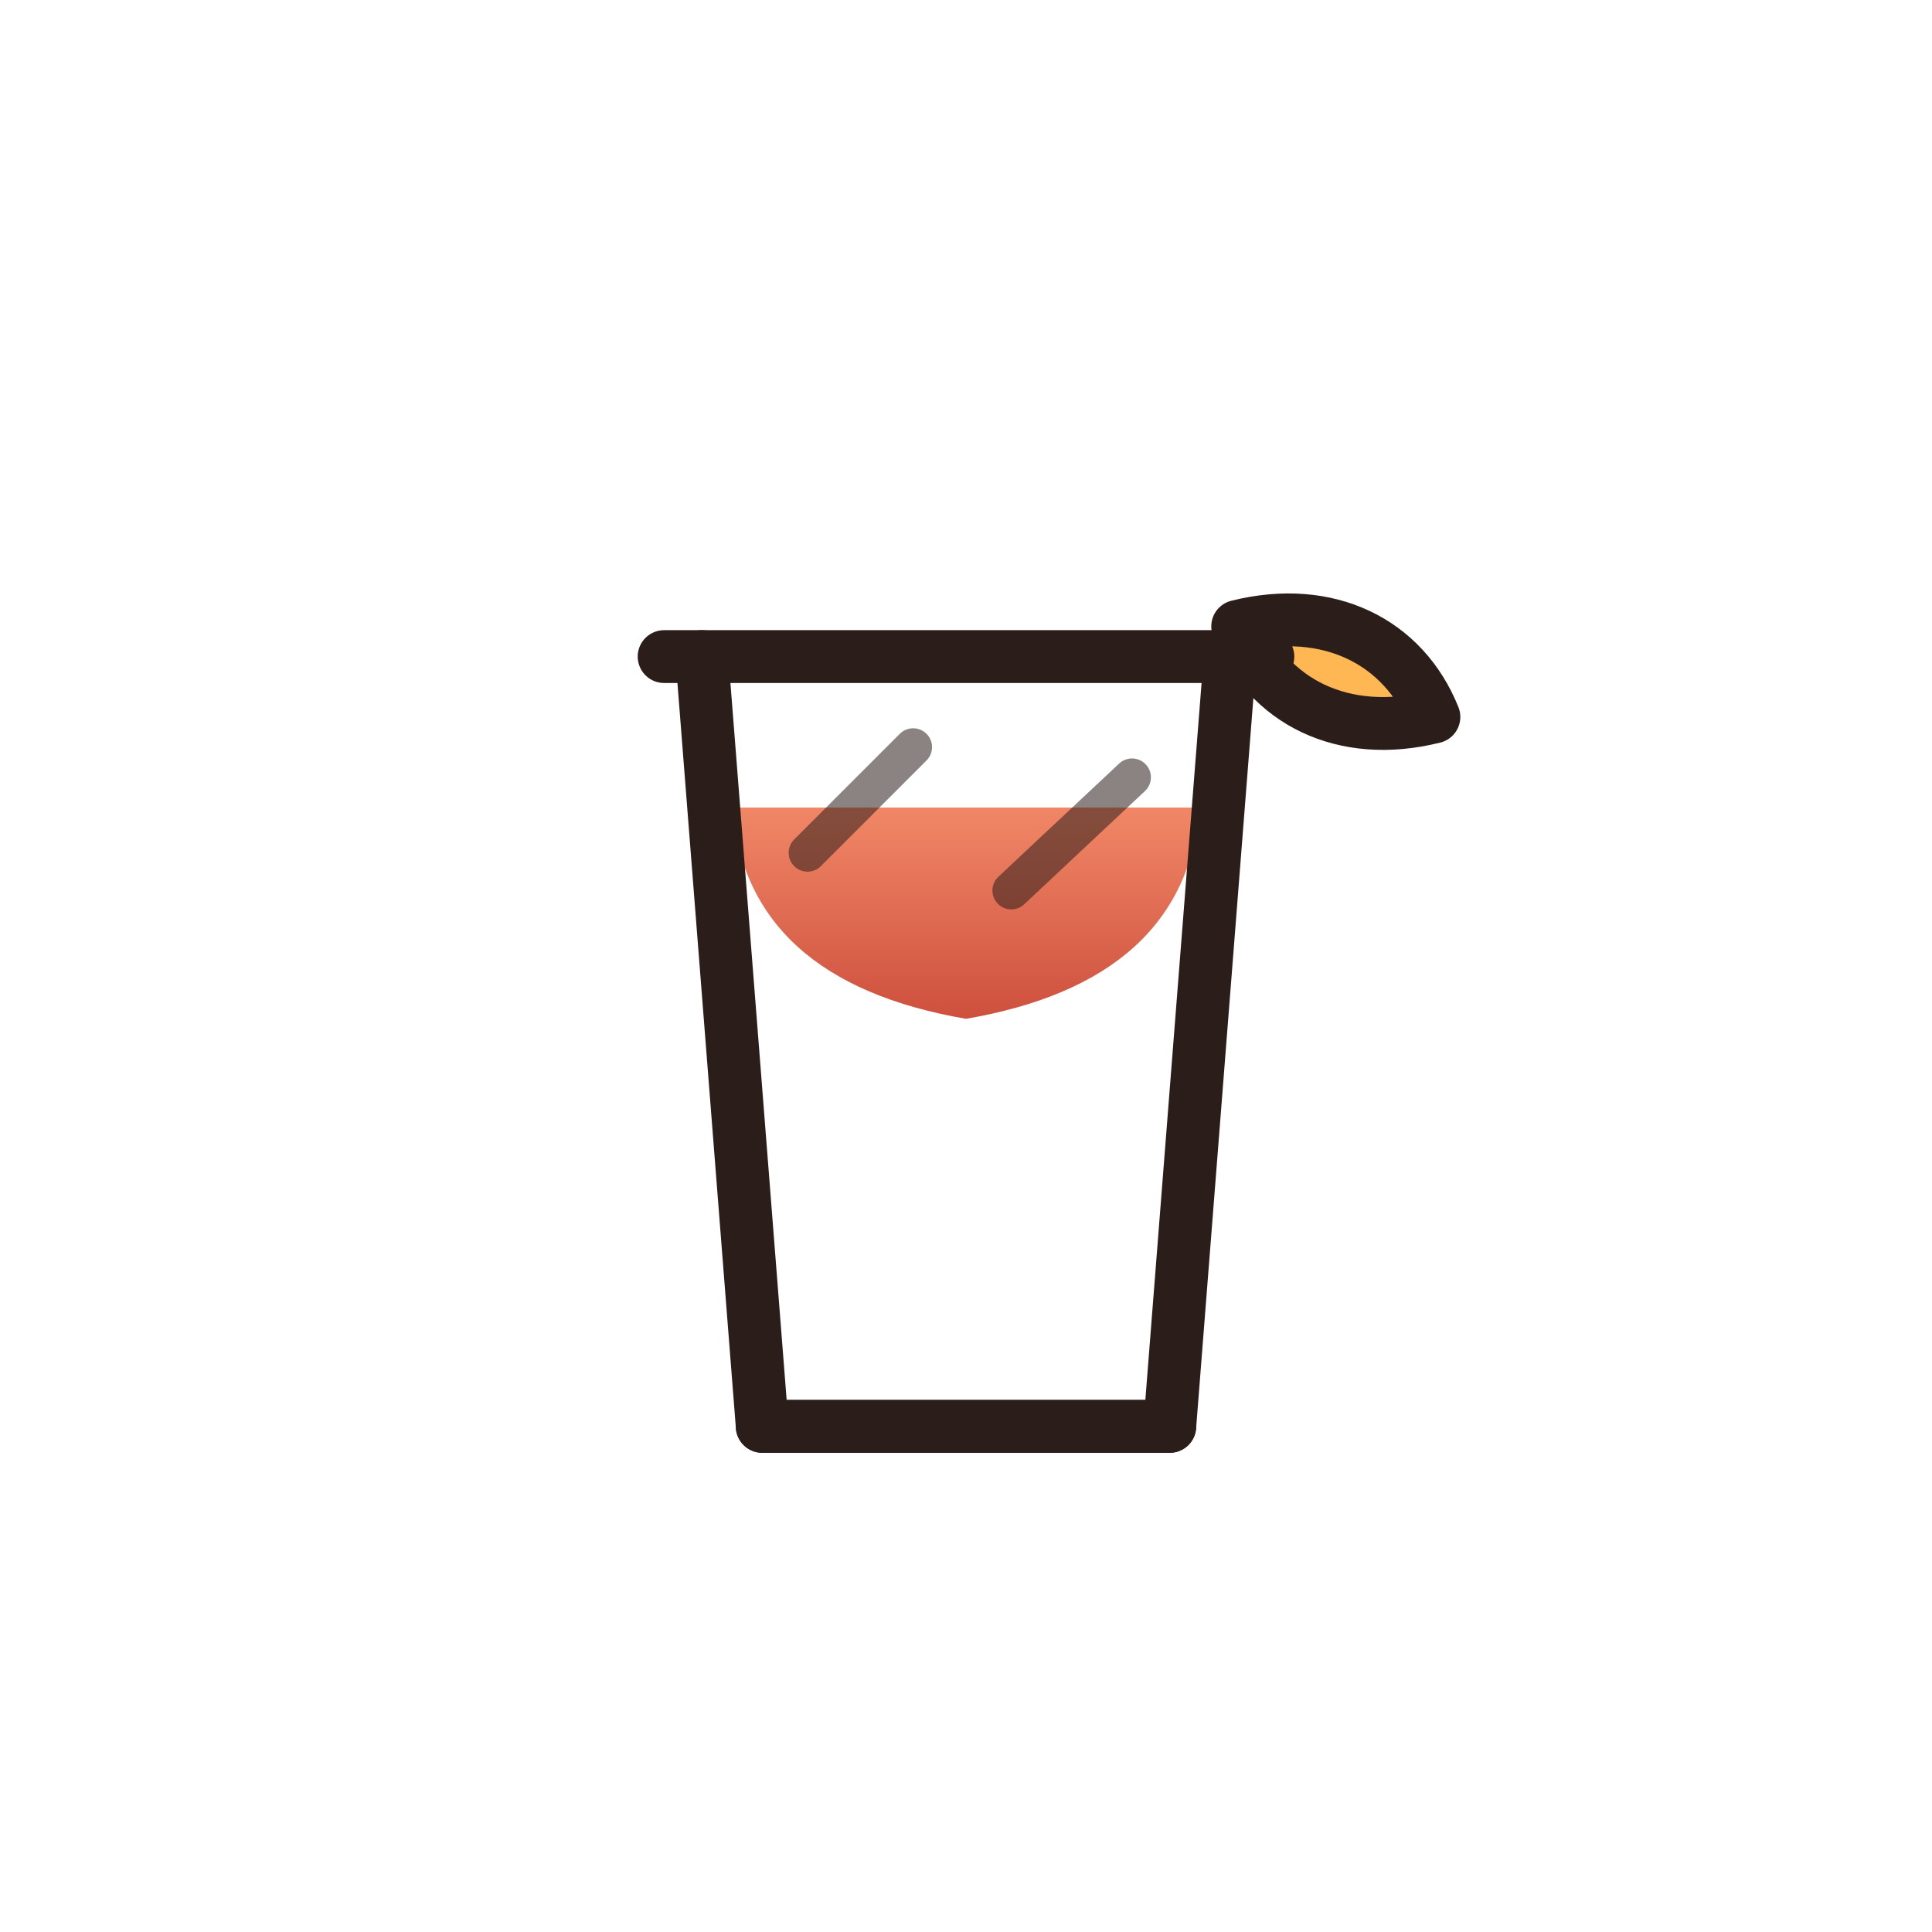
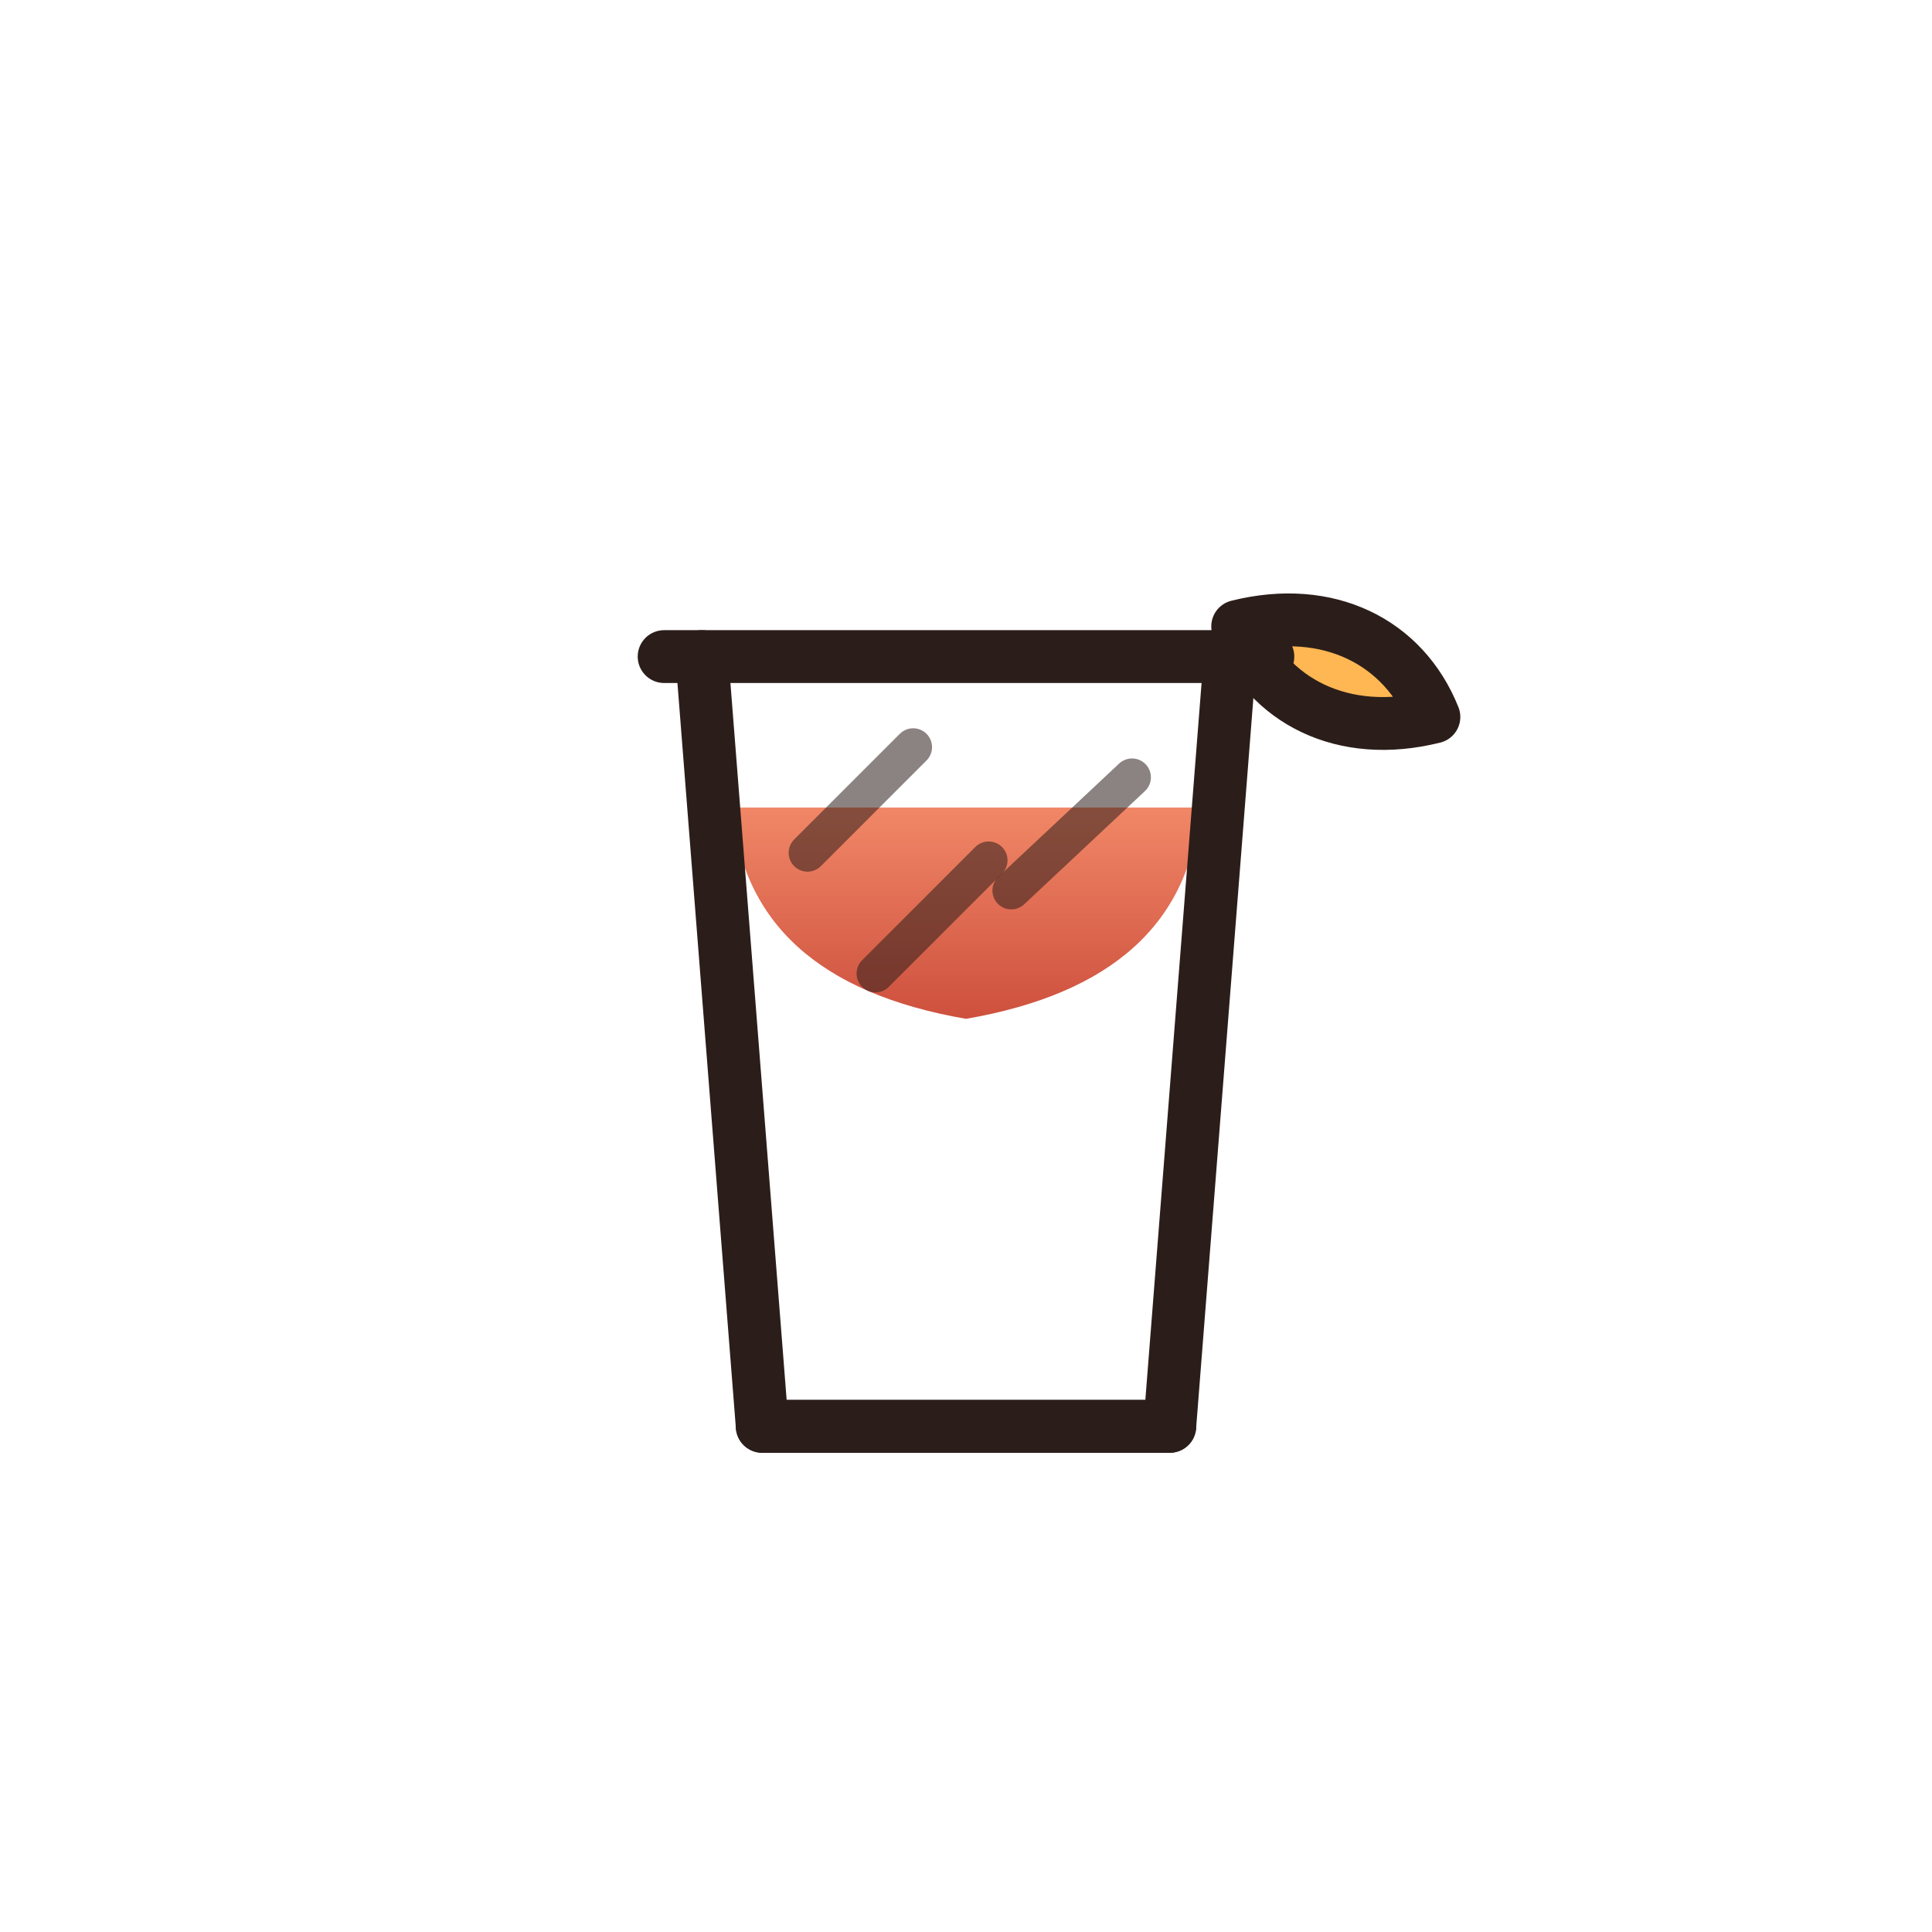
<svg xmlns="http://www.w3.org/2000/svg" viewBox="0 0 512 512" role="img" aria-label="Negroni">
  <defs>
    <linearGradient id="neg" x1="0" y1="0" x2="0" y2="1">
      <stop offset="0" stop-color="#f07d5a" />
      <stop offset="1" stop-color="#c9412d" />
    </linearGradient>
  </defs>
  <path d="M194 214 H318 Q314 260 256 270 Q198 260 194 214 Z" fill="url(#neg)" opacity="0.92" />
  <path d="M328 166 C352 160 372 170 380 190 C356 196 336 186 328 166 Z" fill="#ffb34a" opacity="0.95" />
  <g fill="none" stroke="#2b1e1a" stroke-width="14" stroke-linecap="round" stroke-linejoin="round">
    <path d="M176 174 H336" />
    <path d="M186 174 L202 378 H310 L326 174" />
    <path d="M202 378 H310" />
    <path d="M214 226 L242 198" stroke-width="10" opacity="0.55" />
    <path d="M268 236 L300 206" stroke-width="10" opacity="0.55" />
+     <path d="M232 258 L262 228" stroke-width="10" opacity="0.55" />
    <path d="M328 166 C352 160 372 170 380 190 C356 196 336 186 328 166 Z" />
  </g>
</svg>
